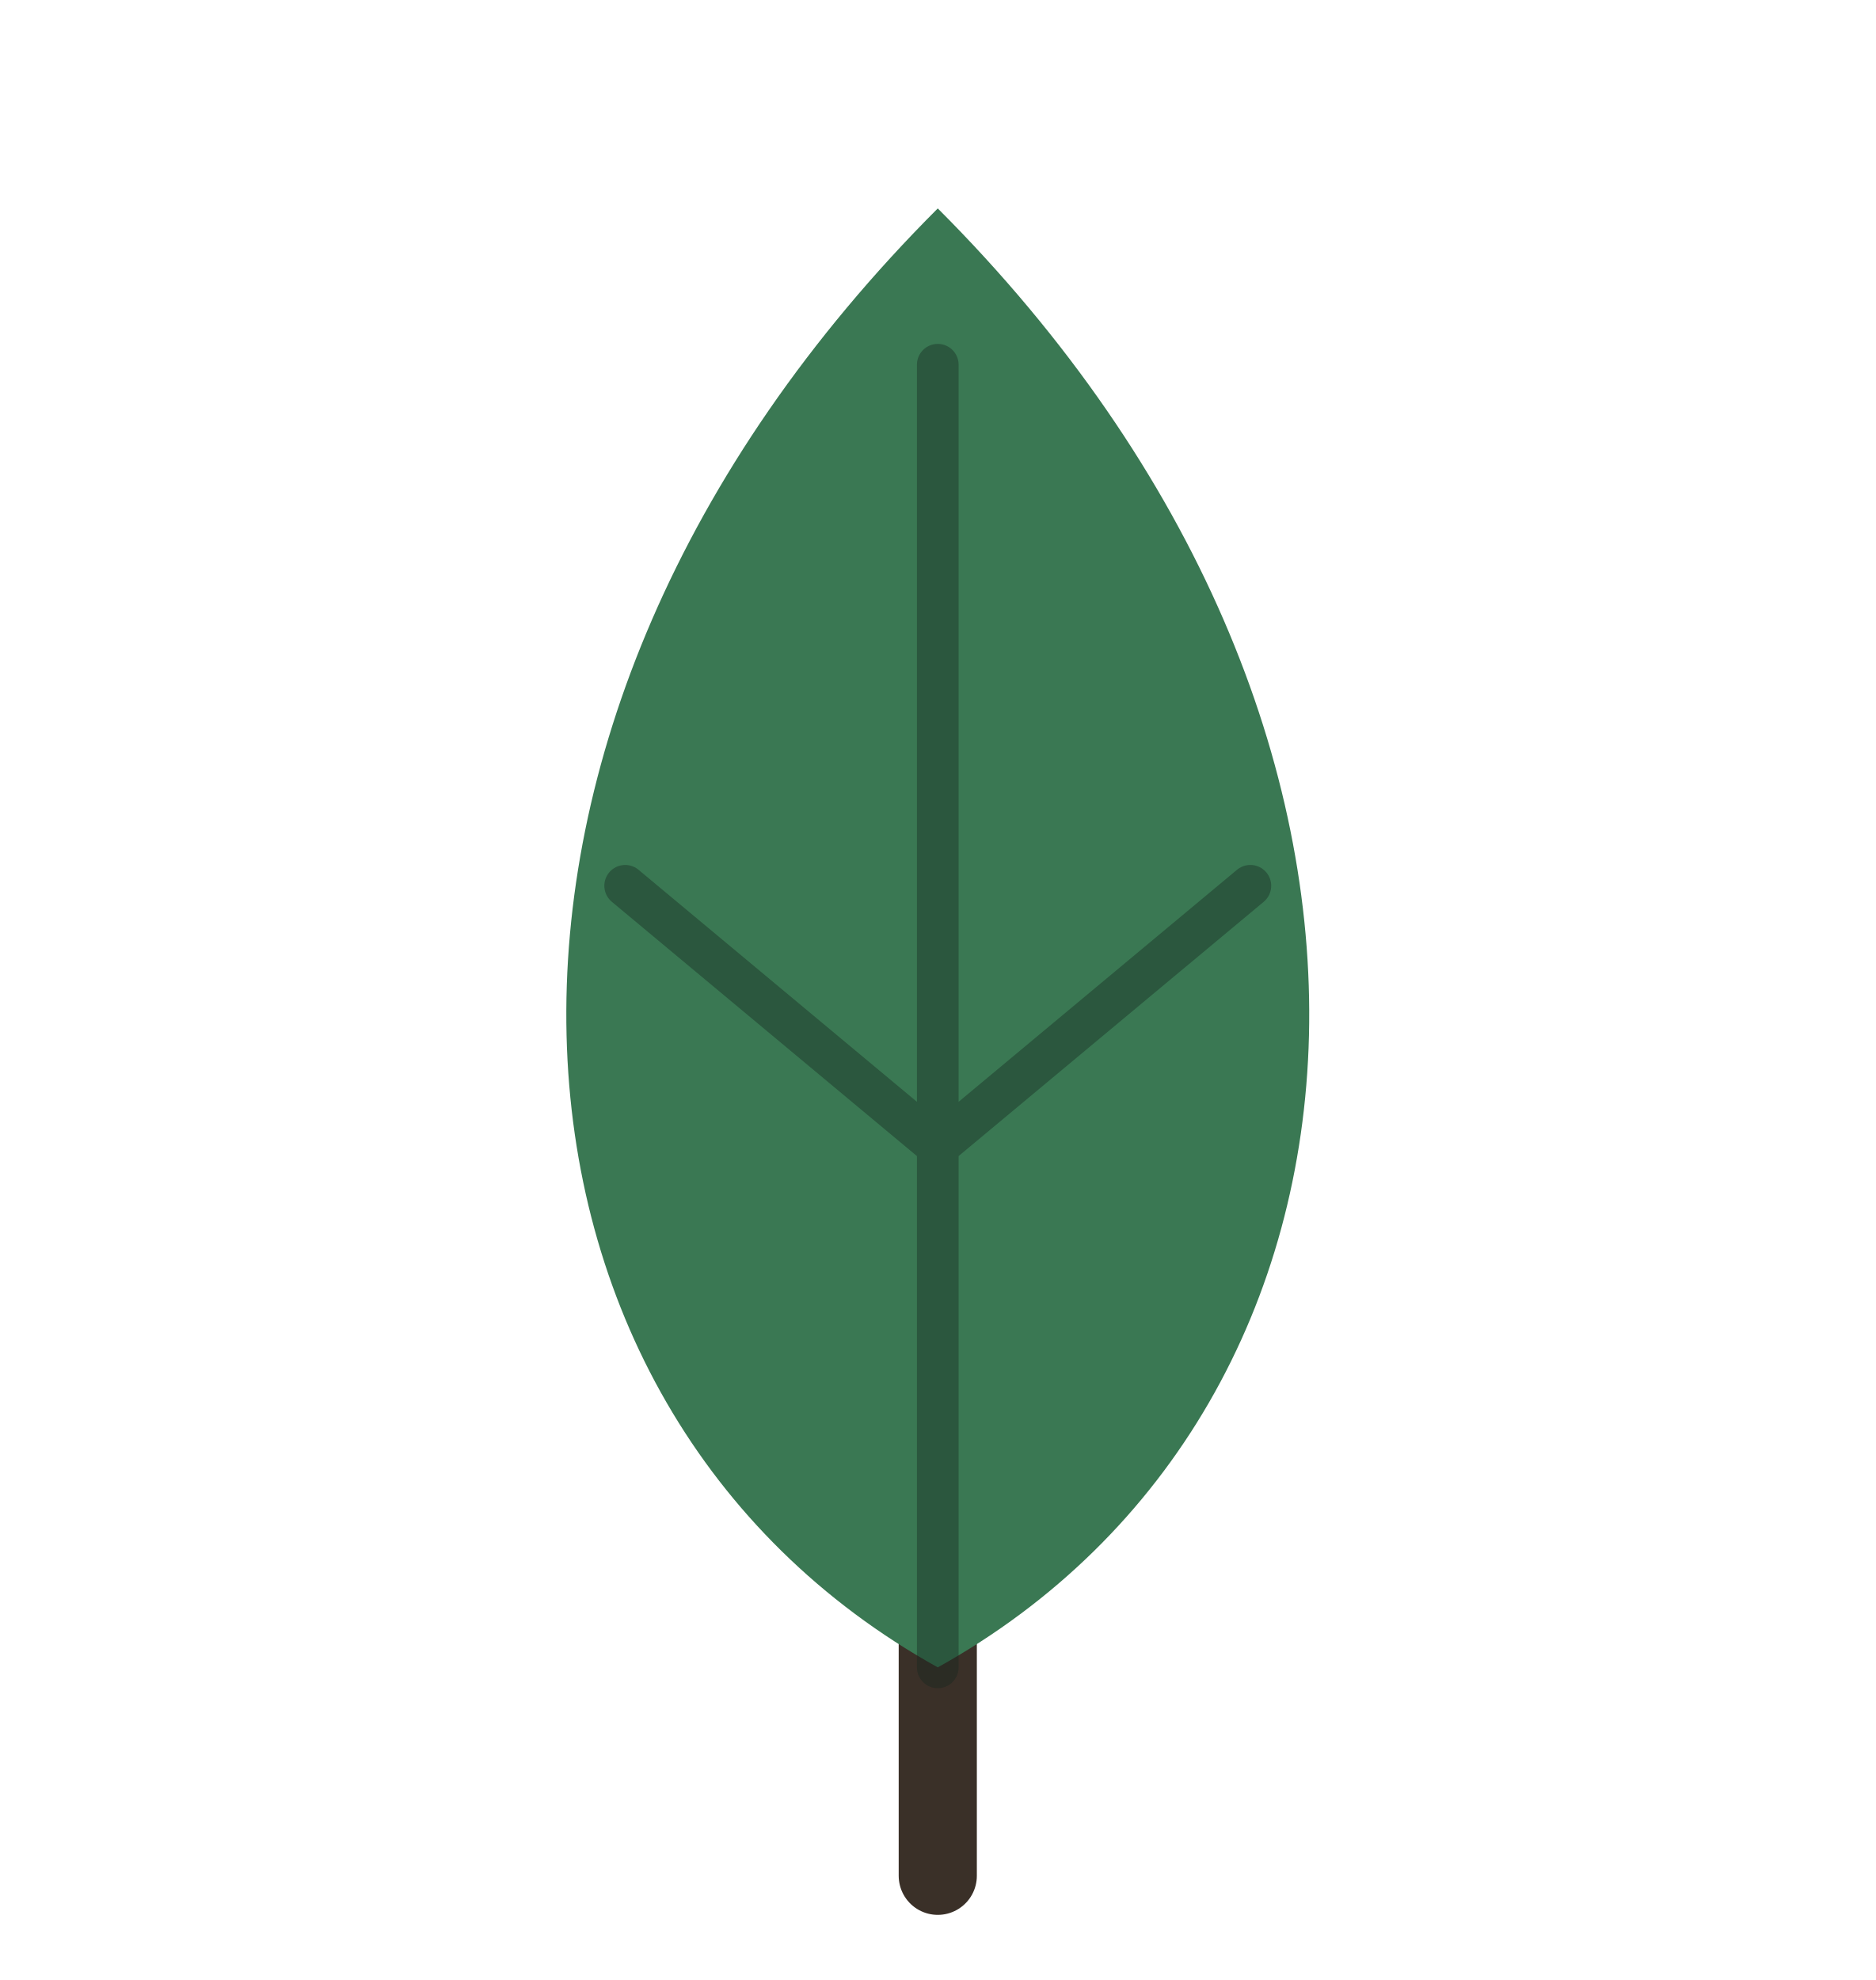
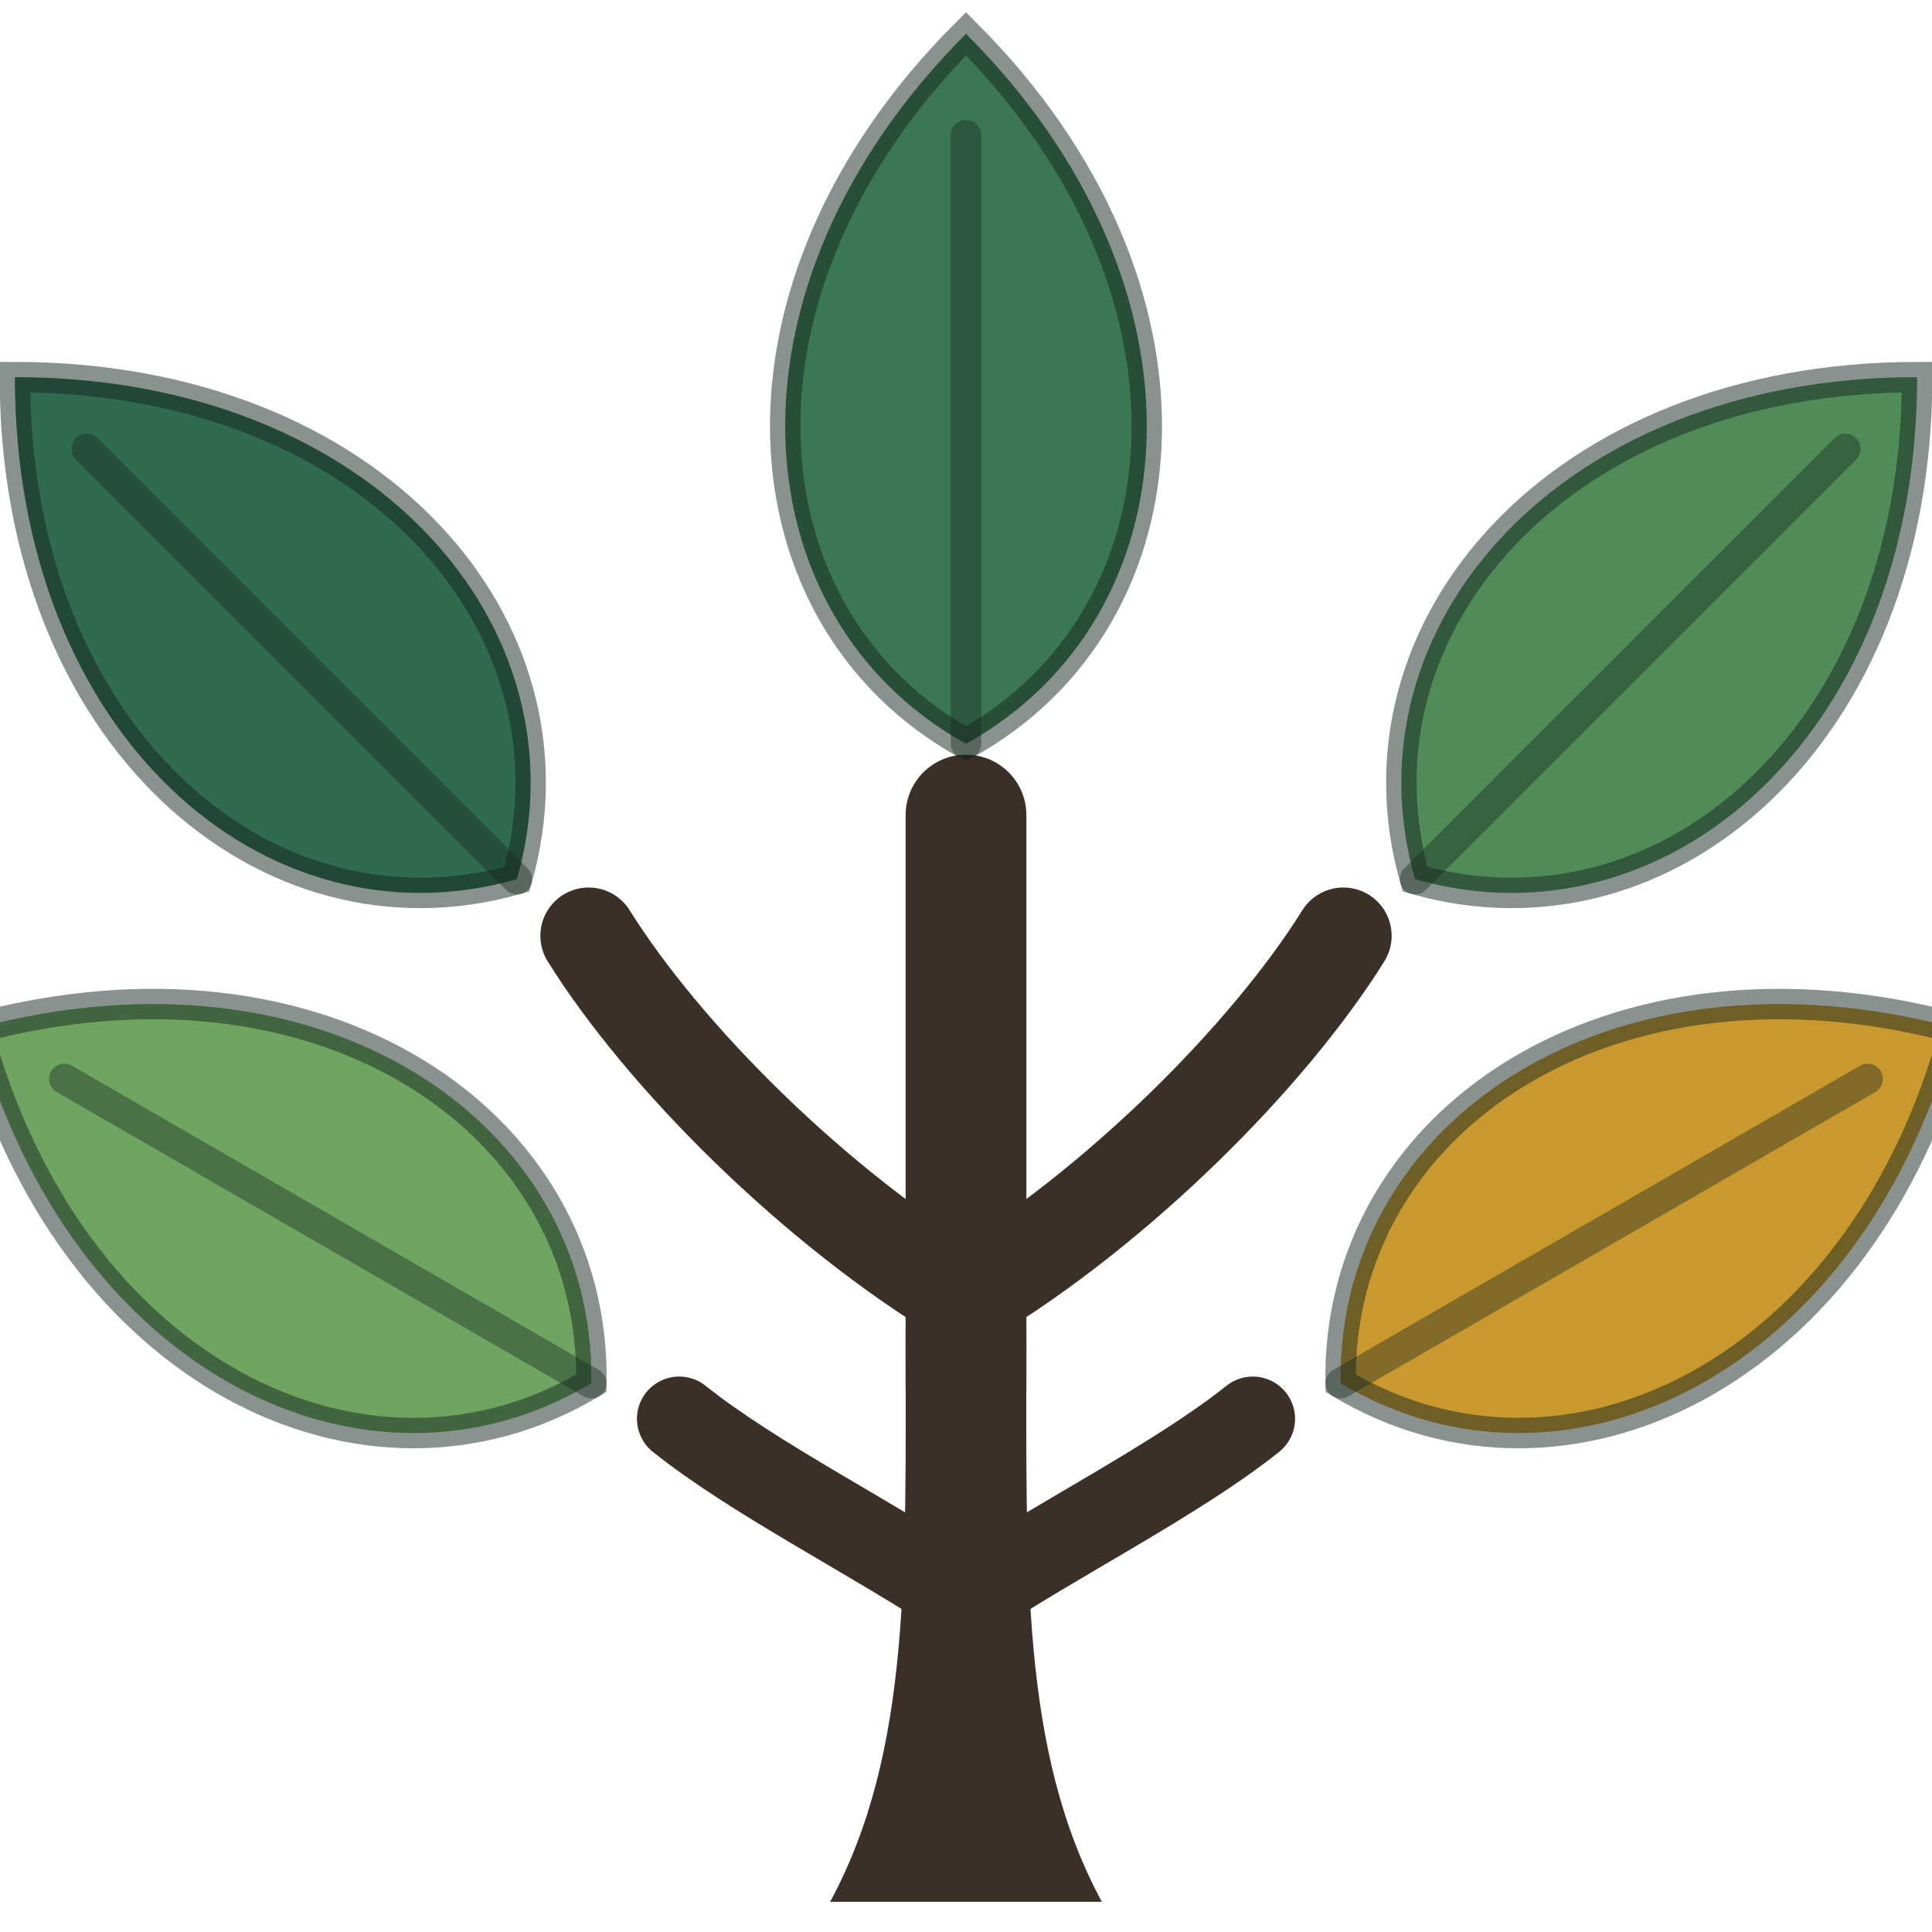
- <svg xmlns="http://www.w3.org/2000/svg" viewBox="-36 -72 72 76">
+ <svg xmlns="http://www.w3.org/2000/svg" viewBox="0 0 64 64">
  <style>
-     .stem { fill: none; stroke: #3A3028; stroke-width: 3; stroke-linecap: round; }
-     .blade { fill: #3A7853; }
-     .vein { fill: none; stroke: #14261F; stroke-opacity: 0.4; stroke-width: 1.6; stroke-linecap: round; }
+     .bark { fill: none; stroke: #3A3028; stroke-linecap: round; }
+     .trunk { fill: #3A3028; }
+     .blade { stroke: #14261F; stroke-opacity: 0.5; stroke-width: 2.4; }
+     .vein { fill: none; stroke: #14261F; stroke-opacity: 0.4; stroke-width: 2.4; stroke-linecap: round; }
+     .l0 { fill: #2F6B4F; } .l1 { fill: #3A7853; } .l2 { fill: #508C58; } .l3 { fill: #6FA560; } .gold { fill: #C9992E; }
    @media (prefers-color-scheme: dark) {
-       .stem { stroke: #8491B4; }
-       .blade { fill: #A3D9B5; }
+       .bark { stroke: #8491B4; }
+       .trunk { fill: #8491B4; }
+       .blade { stroke: #F1FBF3; }
      .vein { stroke: #0C1322; }
+       .l0 { fill: #8FD0A8; } .l1 { fill: #A3D9B5; } .l2 { fill: #BFE3C8; } .l3 { fill: #CDEBCB; } .gold { fill: #E3C77A; }
    }
  </style>
-   <path class="stem" d="M0,0 L0,-12" />
-   <path class="blade" d="M0,-8 C-18,-18 -20,-44 0,-64 C20,-44 18,-18 0,-8 Z" />
-   <path class="vein" d="M0,-8 L0,-58 M0,-28 L-12,-38 M0,-28 L12,-38" />
+   <defs>
+     <g id="leaf" transform="scale(0.42)">
+       <path class="blade" d="M0,-8 C-18,-18 -20,-44 0,-64 C20,-44 18,-18 0,-8 Z" />
+       <path class="vein" d="M0,-8 L0,-56" />
+     </g>
+   </defs>
+   <g class="bark">
+     <path d="M32,46 L32,27" stroke-width="4" />
+     <path d="M32,43 C27,40 22,35 19.5,31" stroke-width="3.2" />
+     <path d="M32,43 C37,40 42,35 44.5,31" stroke-width="3.2" />
+     <path d="M32,53 C29,51 25,49 22.5,47" stroke-width="2.8" />
+     <path d="M32,53 C35,51 39,49 41.5,47" stroke-width="2.8" />
+   </g>
+   <path class="trunk" d="M27.5,63 C30.2,58 30,52 30,44 L34,44 C34,52 33.8,58 36.5,63 Z" />
+   <use href="#leaf" class="l1" transform="translate(32,28)" />
+   <use href="#leaf" class="l0" transform="translate(19.5,31.5) rotate(-45)" />
+   <use href="#leaf" class="l2" transform="translate(44.5,31.5) rotate(45)" />
+   <use href="#leaf" class="l3" transform="translate(22.5,47.5) rotate(-60)" />
+   <use href="#leaf" class="gold" transform="translate(41.5,47.5) rotate(60)" />
</svg>
